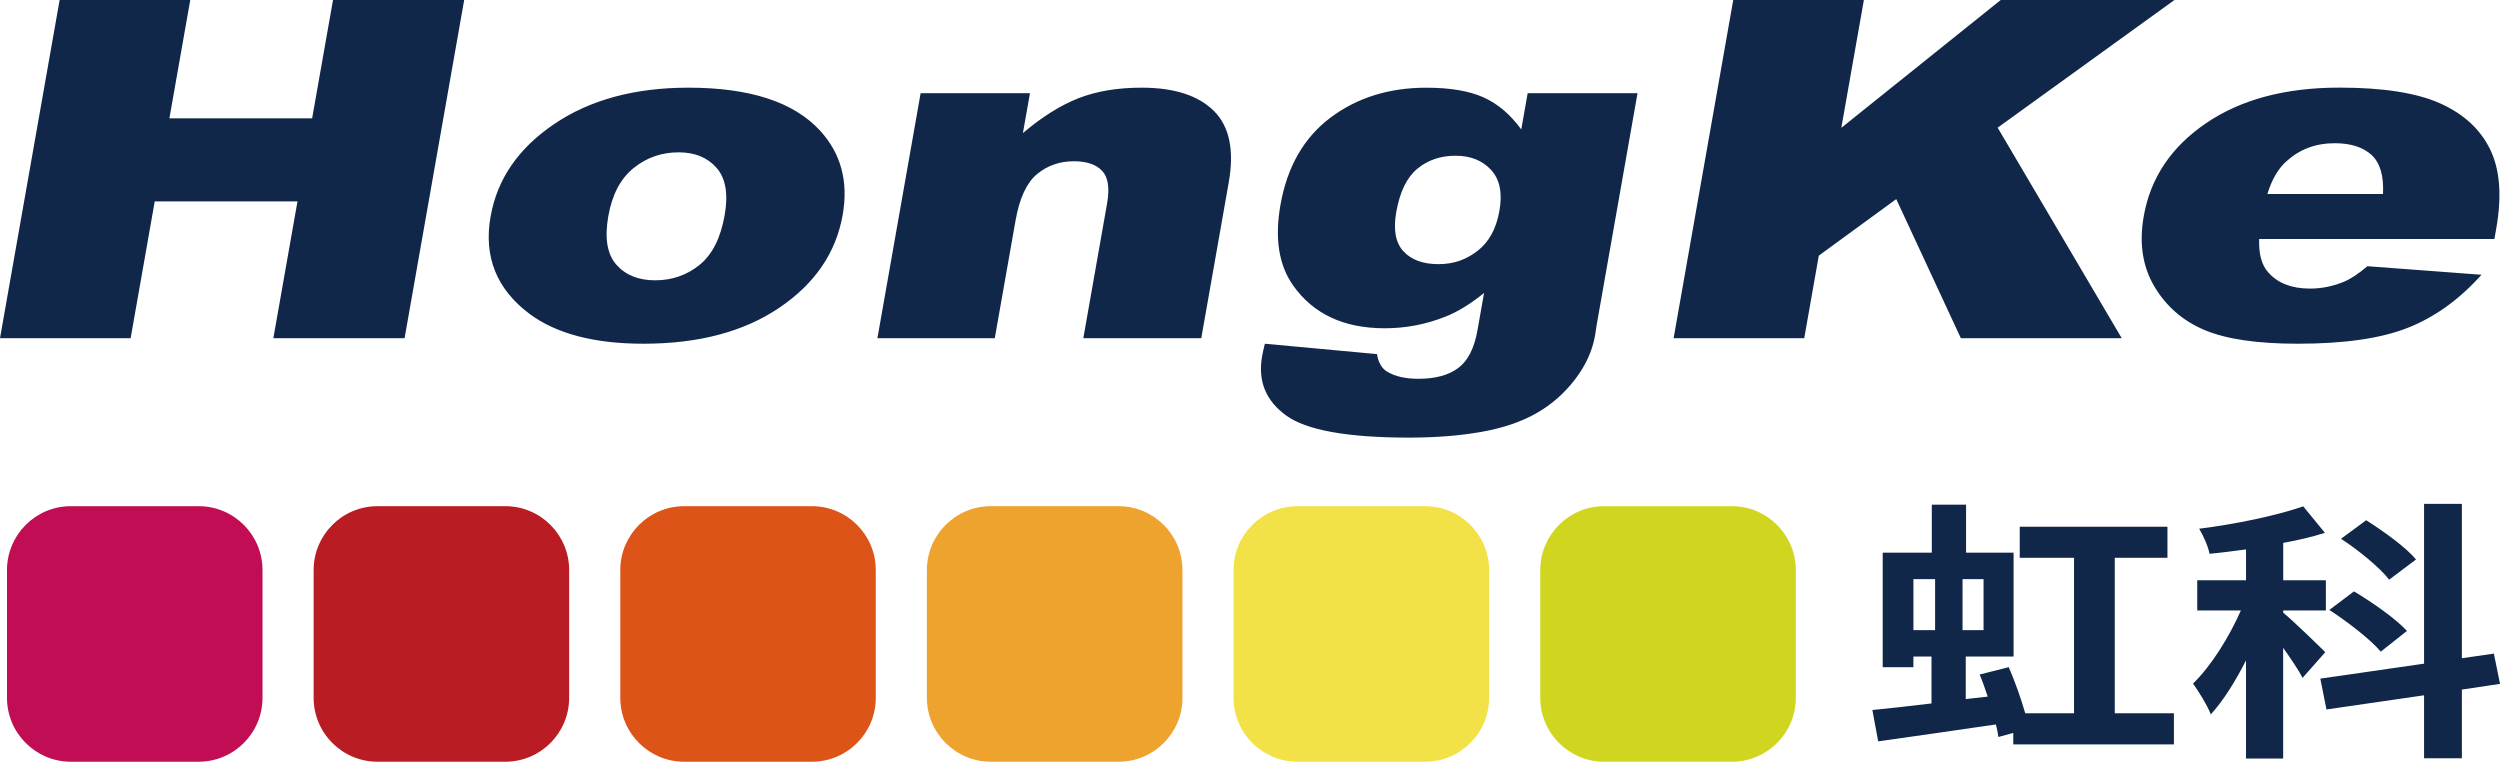
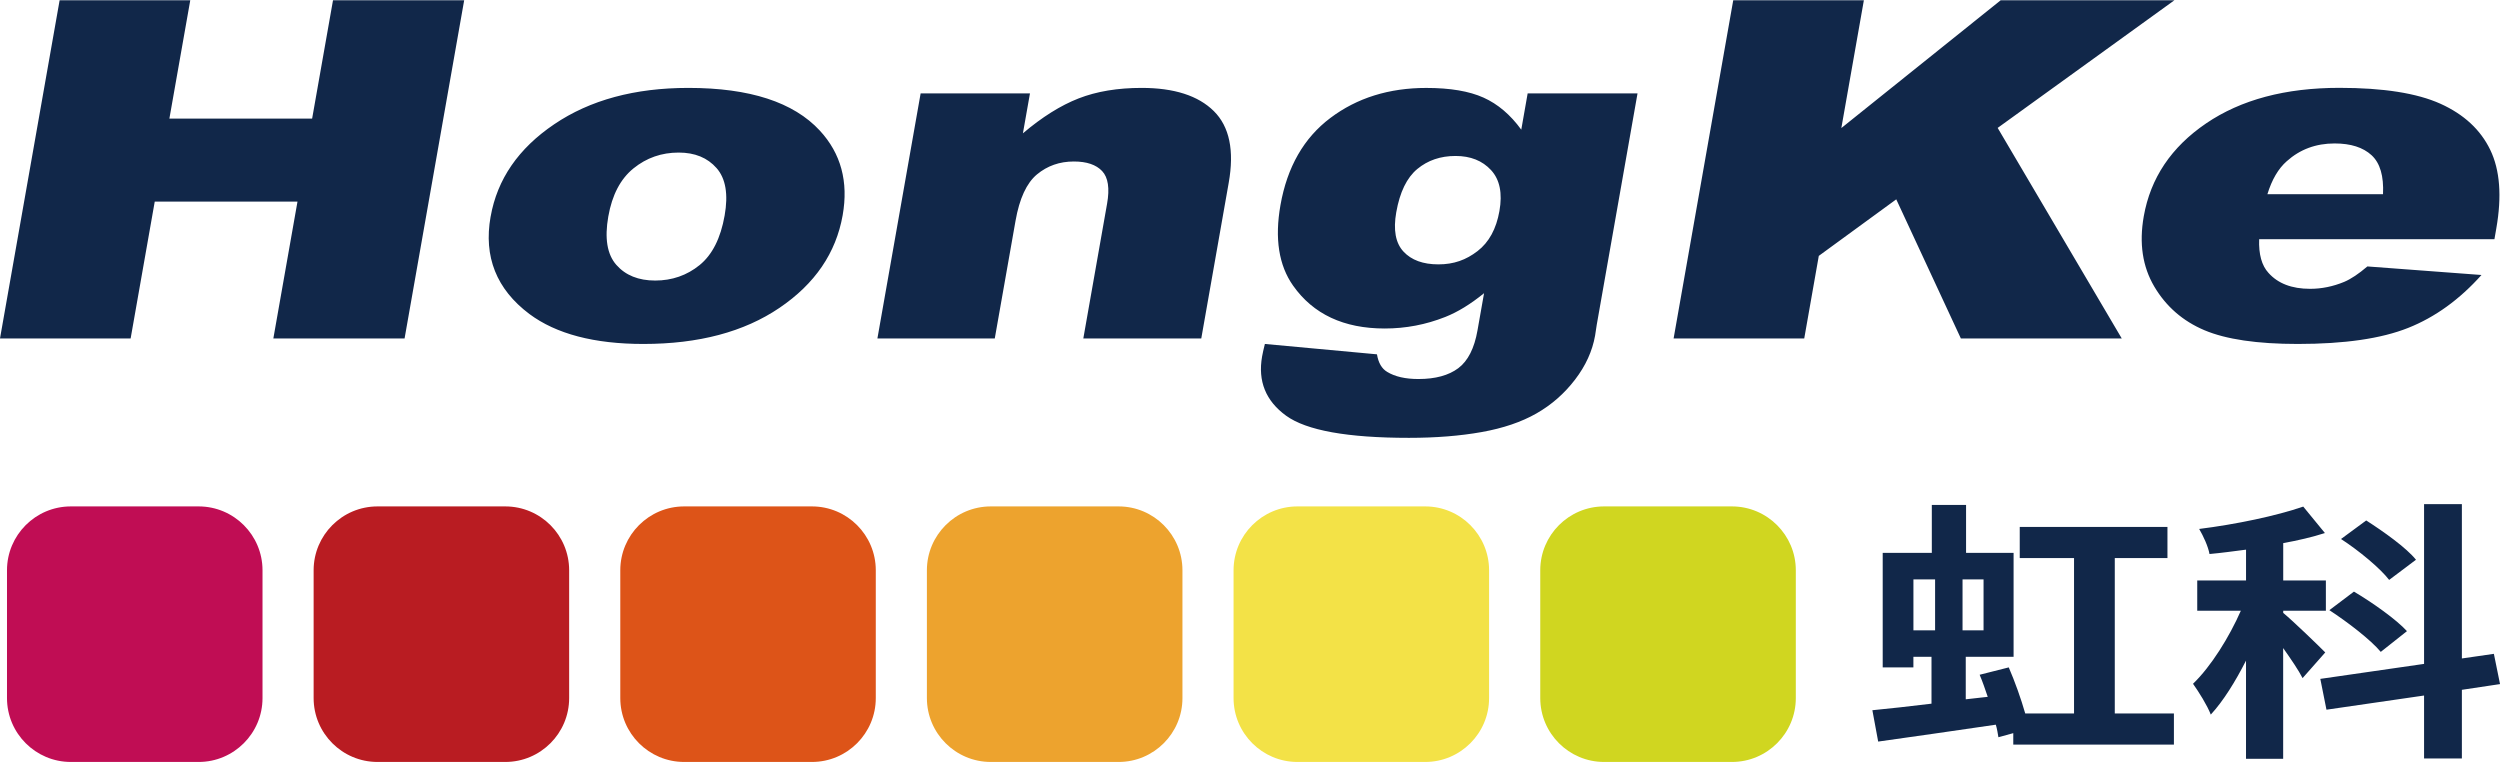
- <svg xmlns="http://www.w3.org/2000/svg" height="50" viewBox="0 0 800.71 243.97">
+ <svg xmlns="http://www.w3.org/2000/svg" height="50" width="164" viewBox="0 0 800.71 243.97">
  <path style="fill:#112749" d="M19.1 0h41.84l-6.69 37.91h45.72L106.66 0h42.01l-19.09 108.32H87.55l7.73-43.82H49.56l-7.72 43.82H0L19.1 0zM157.14 69.31c2.11-11.97 8.9-21.84 20.37-29.59 11.46-7.76 25.79-11.64 42.97-11.64 19.64 0 33.67 4.56 42.1 13.68 6.77 7.33 9.21 16.37 7.31 27.11-2.13 12.07-8.87 21.96-20.24 29.66-11.37 7.71-25.88 11.56-43.56 11.56-15.76 0-27.94-3.2-36.54-9.6-10.55-7.93-14.69-18.33-12.42-31.18m37.7-.07c-1.23 6.99-.38 12.17 2.57 15.52 2.95 3.35 7.1 5.02 12.46 5.02s10.15-1.65 14.21-4.95c4.06-3.3 6.74-8.59 8.02-15.88 1.2-6.79.34-11.86-2.58-15.18-2.92-3.33-6.97-4.98-12.14-4.98-5.48 0-10.31 1.69-14.47 5.06-4.17 3.38-6.86 8.51-8.07 15.41M294.87 29.85h35.01l-2.26 12.78c6.15-5.22 12.11-8.95 17.86-11.19s12.47-3.36 20.17-3.36c10.41 0 18.12 2.48 23.12 7.43 5 4.95 6.6 12.6 4.77 22.94l-8.79 49.87h-37.78l7.61-43.15c.87-4.92.34-8.41-1.58-10.45-1.92-2.04-4.94-3.07-9.06-3.07-4.56 0-8.49 1.38-11.82 4.14-3.31 2.76-5.61 7.72-6.86 14.85l-6.65 37.68h-37.59l13.84-78.46ZM489.28 29.85h35.19l-13.06 74.1-.53 3.47c-.87 4.93-3 9.62-6.41 14.08-3.41 4.46-7.52 8.07-12.35 10.83-4.82 2.76-10.69 4.75-17.58 5.98-6.9 1.23-14.66 1.85-23.28 1.85-19.7 0-32.82-2.37-39.34-7.09-6.52-4.73-9.09-11.06-7.69-18.99.17-.98.47-2.31.89-3.99l35.9 3.32c.45 2.71 1.53 4.59 3.26 5.62 2.5 1.53 5.84 2.29 10.03 2.29 5.42 0 9.67-1.16 12.76-3.47 3.09-2.32 5.14-6.36 6.15-12.12l2.1-11.9c-4.31 3.51-8.45 6.04-12.42 7.61-6.23 2.47-12.69 3.7-19.4 3.7-13.11 0-22.9-4.58-29.35-13.74-4.58-6.5-5.92-15.09-4.04-25.78 2.16-12.22 7.49-21.53 16.01-27.93 8.51-6.4 18.75-9.6 30.69-9.6 7.64 0 13.75 1.03 18.34 3.1 4.59 2.06 8.62 5.49 12.09 10.27l2.04-11.6ZM447.2 67.9c-1 5.66-.23 9.87 2.31 12.6 2.53 2.73 6.26 4.1 11.19 4.1s8.85-1.42 12.53-4.25c3.67-2.83 6-7.11 7.01-12.82 1.01-5.71.12-10.08-2.67-13.11-2.79-3.03-6.58-4.54-11.39-4.54s-8.88 1.39-12.24 4.17c-3.36 2.79-5.6 7.4-6.74 13.86M555.13 0h41.84l-7.22 40.94L640.8 0h55.64l-56.62 40.89 39.74 67.43h-51.53l-20.69-44.55-24.81 18.11-4.66 26.44h-41.84L555.13 0zM798.94 76.54h-75.37c-.17 4.83.82 8.43 2.99 10.79 3.04 3.4 7.47 5.1 13.32 5.1 3.7 0 7.34-.74 10.92-2.22 2.19-.93 4.67-2.58 7.43-4.95L794.78 88c-7.05 7.88-14.88 13.53-23.49 16.95-8.61 3.43-20.39 5.14-35.35 5.14-12.99 0-22.96-1.47-29.89-4.4-6.93-2.93-12.28-7.59-16.06-13.97-3.77-6.38-4.9-13.87-3.38-22.5 2.16-12.27 8.82-22.19 19.98-29.78s25.39-11.38 42.69-11.38c14.04 0 24.82 1.7 32.35 5.09 7.53 3.4 12.85 8.33 15.96 14.78 3.11 6.45 3.75 14.85 1.93 25.19l-.59 3.39Zm-35.7-14.41c.28-5.81-.93-9.97-3.66-12.49-2.73-2.51-6.68-3.77-11.85-3.77-5.97 0-11.08 1.89-15.32 5.69-2.7 2.37-4.76 5.89-6.2 10.57h37.03Z" />
  <path d="M2.24 182.58c0-11.28 9.16-20.46 20.45-20.46h40.93c11.29 0 20.46 9.18 20.46 20.46v40.93c0 11.28-9.18 20.46-20.46 20.46H22.69c-11.28 0-20.45-9.18-20.45-20.46v-40.93Z" style="fill:#c00d54;fill-rule:evenodd" />
  <path d="M100.45 182.58c0-11.28 9.16-20.46 20.47-20.46h40.91c11.31 0 20.46 9.18 20.46 20.46v40.93c0 11.28-9.16 20.46-20.46 20.46h-40.91c-11.31 0-20.47-9.18-20.47-20.46v-40.93Z" style="fill:#b91c22;fill-rule:evenodd" />
  <path d="M198.67 182.58c0-11.28 9.16-20.46 20.46-20.46h40.92c11.29 0 20.45 9.18 20.45 20.46v40.93c0 11.28-9.16 20.46-20.45 20.46h-40.92c-11.3 0-20.46-9.18-20.46-20.46v-40.93Z" style="fill:#dd5418;fill-rule:evenodd" />
  <path d="M296.87 182.58c0-11.28 9.18-20.46 20.47-20.46h40.93c11.28 0 20.45 9.18 20.45 20.46v40.93c0 11.28-9.16 20.46-20.45 20.46h-40.93c-11.29 0-20.47-9.18-20.47-20.46v-40.93Z" style="fill:#eda32e;fill-rule:evenodd" />
  <path d="M395.09 182.58c0-11.28 9.18-20.46 20.46-20.46h40.92c11.29 0 20.46 9.18 20.46 20.46v40.93c0 11.28-9.18 20.46-20.46 20.46h-40.92c-11.28 0-20.46-9.18-20.46-20.46v-40.93Z" style="fill:#f3e247;fill-rule:evenodd" />
  <path d="M493.32 182.58c0-11.28 9.16-20.46 20.45-20.46h40.94c11.28 0 20.46 9.18 20.46 20.46v40.93c0 11.28-9.18 20.46-20.46 20.46h-40.94c-11.28 0-20.45-9.18-20.45-20.46v-40.93Z" style="fill:#d0d620;fill-rule:evenodd" />
  <path d="M696.27 228.45v9.96h-51.45v-3.67l-4.76 1.31c-.21-1.22-.41-2.62-.83-4.02-13.15 1.92-27.02 3.93-37.68 5.41l-1.86-10.04c5.28-.52 11.8-1.22 18.94-2.1v-15.02h-5.8v3.41H603v-36.68h15.73v-15.37h10.97v15.37h15.22v33.27H629.6v13.62l7.04-.79c-.83-2.45-1.66-4.89-2.59-7.07l9.32-2.36c1.97 4.54 3.93 10.04 5.28 14.76h15.63v-49.78h-17.39v-9.96h47.31v9.96h-16.87v49.78h18.94Zm-83.43-26.63h6.94v-16.33h-6.94v16.33Zm22.46-16.33h-6.73v16.33h6.73v-16.33ZM737.47 217.1c-1.24-2.45-3.73-6.11-6.21-9.61v35.46h-11.9v-31.44c-3.42 6.72-7.25 12.92-11.28 17.29-1.14-2.97-3.83-7.25-5.69-9.87 5.8-5.59 11.59-14.93 15.32-23.4h-13.97v-9.69h15.63v-9.87c-4.04.52-7.87 1.05-11.7 1.4-.41-2.36-1.97-5.76-3.31-8.03 11.8-1.48 24.74-4.19 33.33-7.16l6.94 8.47c-4.04 1.31-8.59 2.36-13.35 3.23v11.96h13.66v9.69h-13.66v.7c3 2.45 11.49 10.65 13.46 12.66l-7.25 8.21Zm51.03 3.75v22.01h-12.11v-20.17l-31.26 4.54-1.97-9.87 33.23-4.8v-51.17h12.11v49.43l10.25-1.48 1.97 9.69-12.21 1.83Zm-25.98-12.14c-3.21-3.84-10.46-9.43-16.46-13.36l7.87-5.94c5.9 3.49 13.56 8.91 16.98 12.66l-8.38 6.64Zm2.69-23.05c-2.9-3.75-9.63-9.34-15.42-13.1l8.07-5.94c5.59 3.58 12.84 8.73 15.94 12.58l-8.59 6.46Z" style="fill:#112749" />
</svg>
